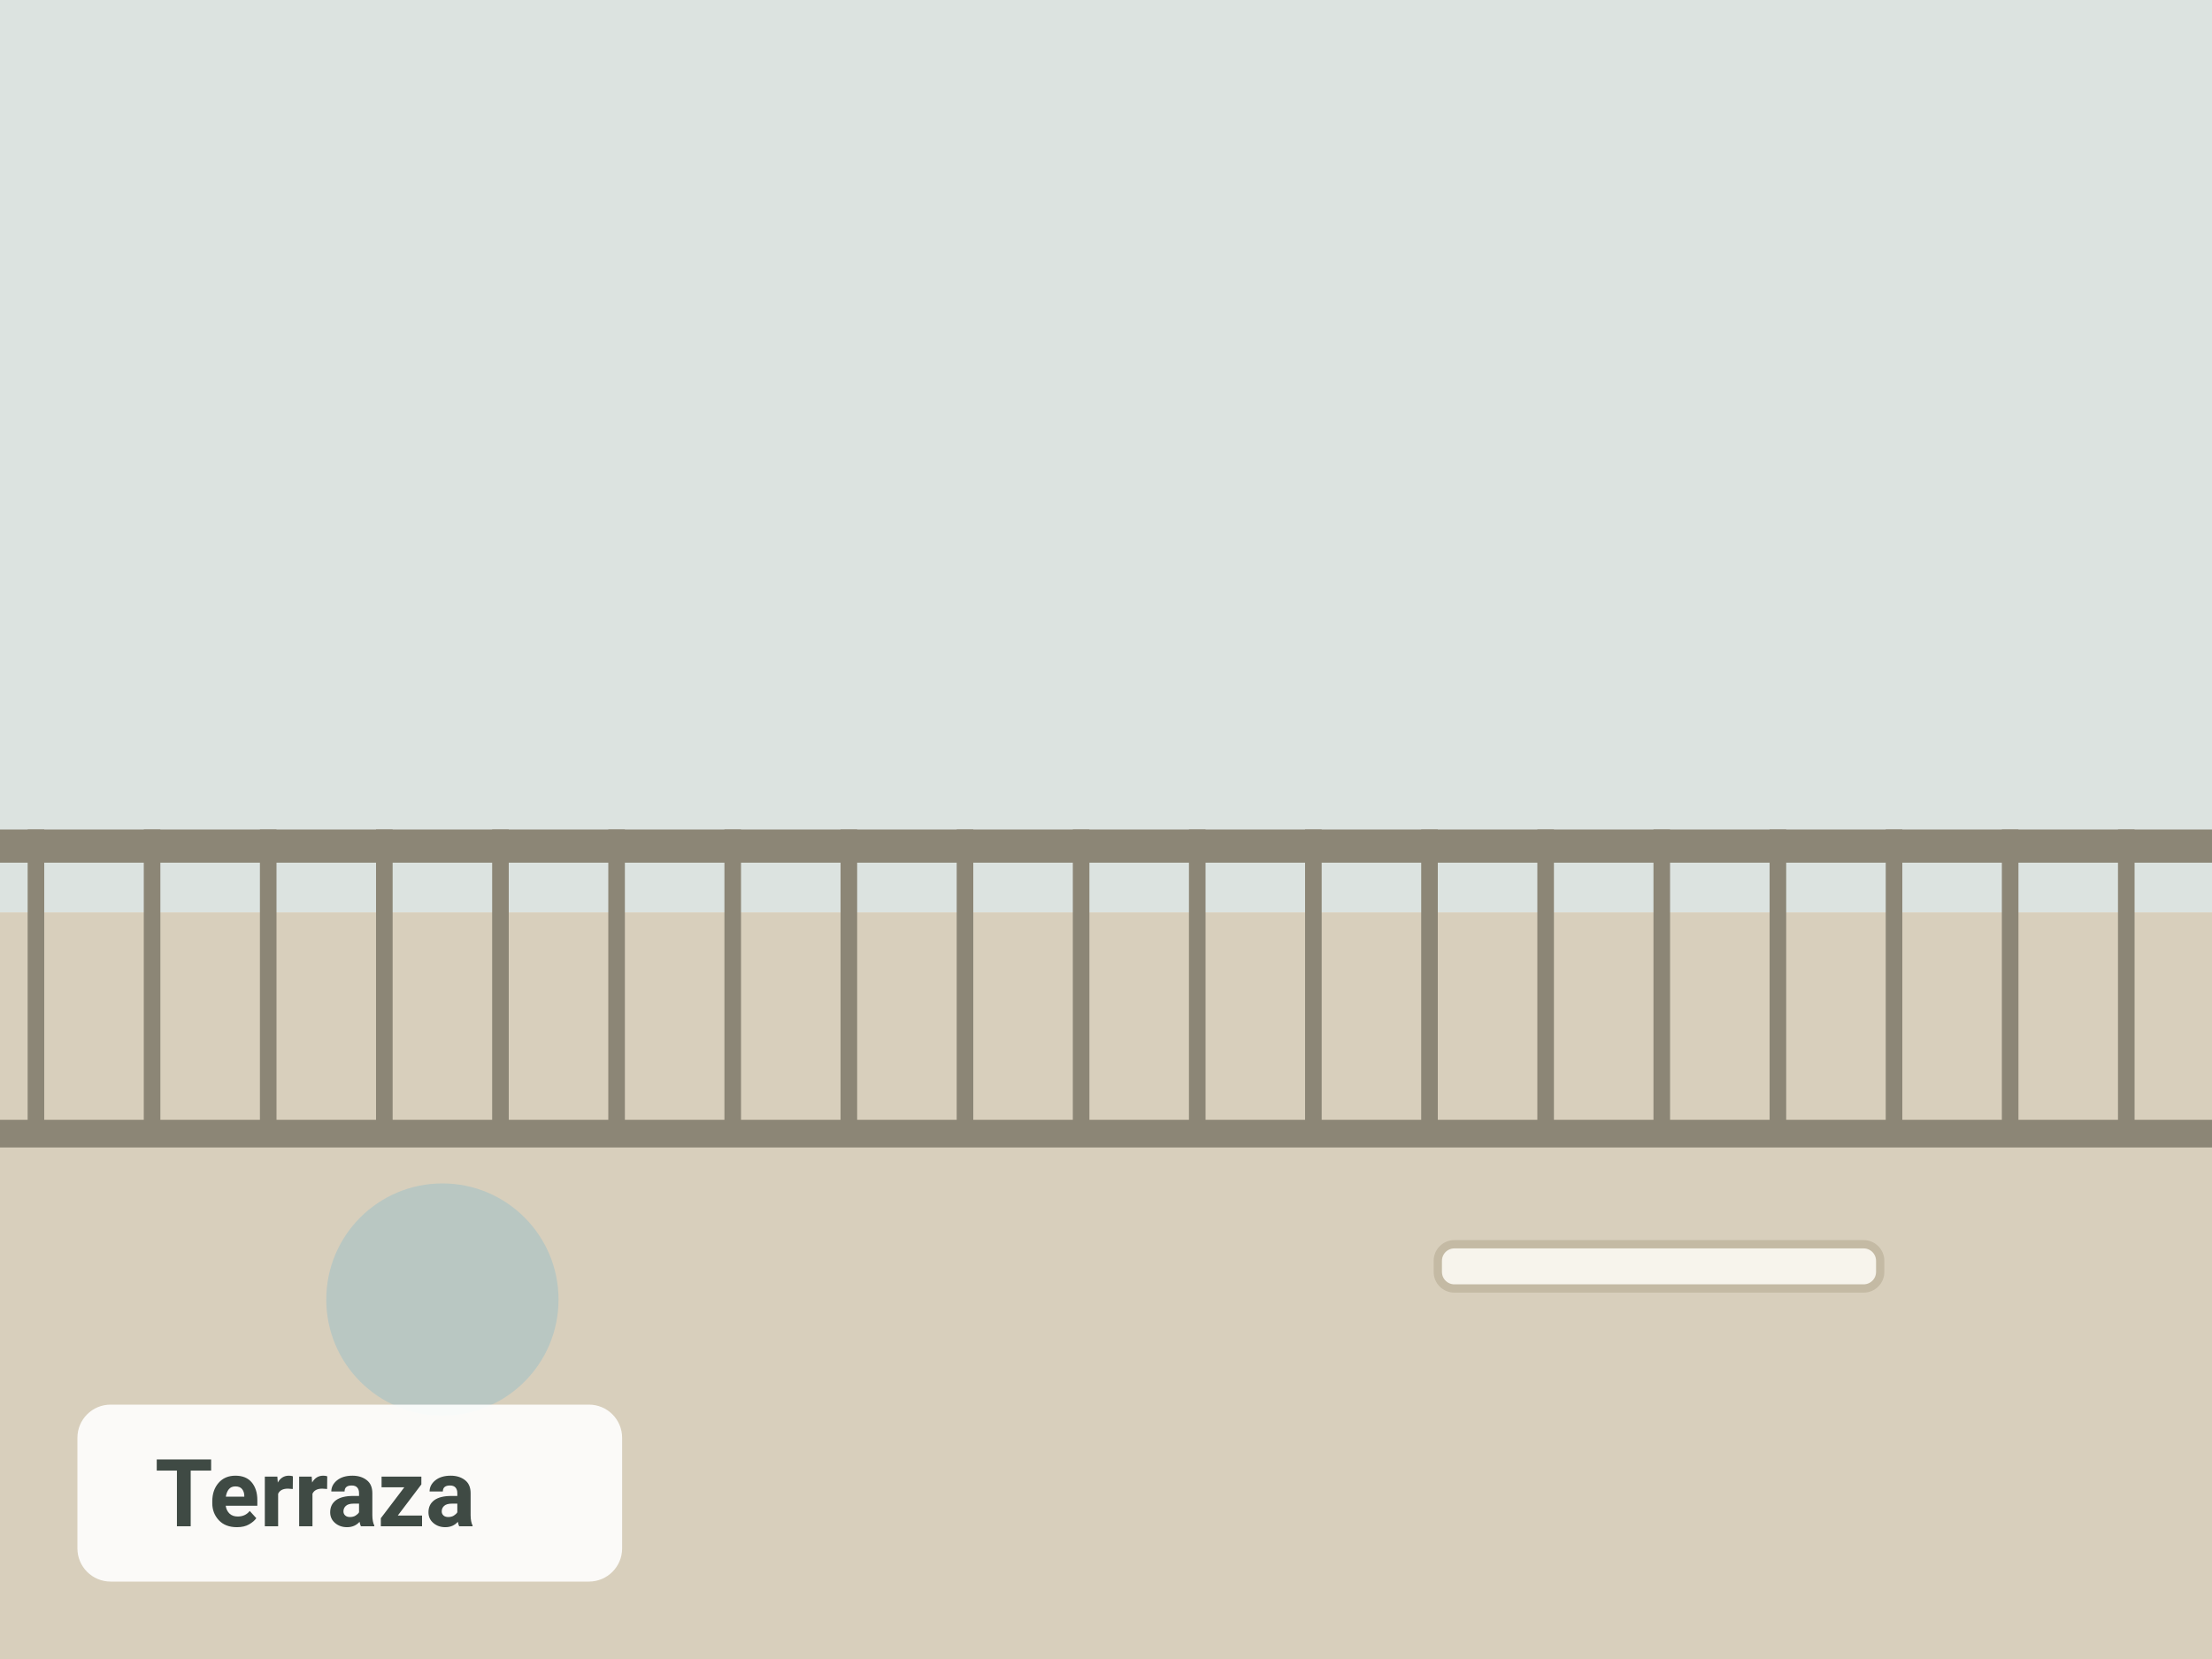
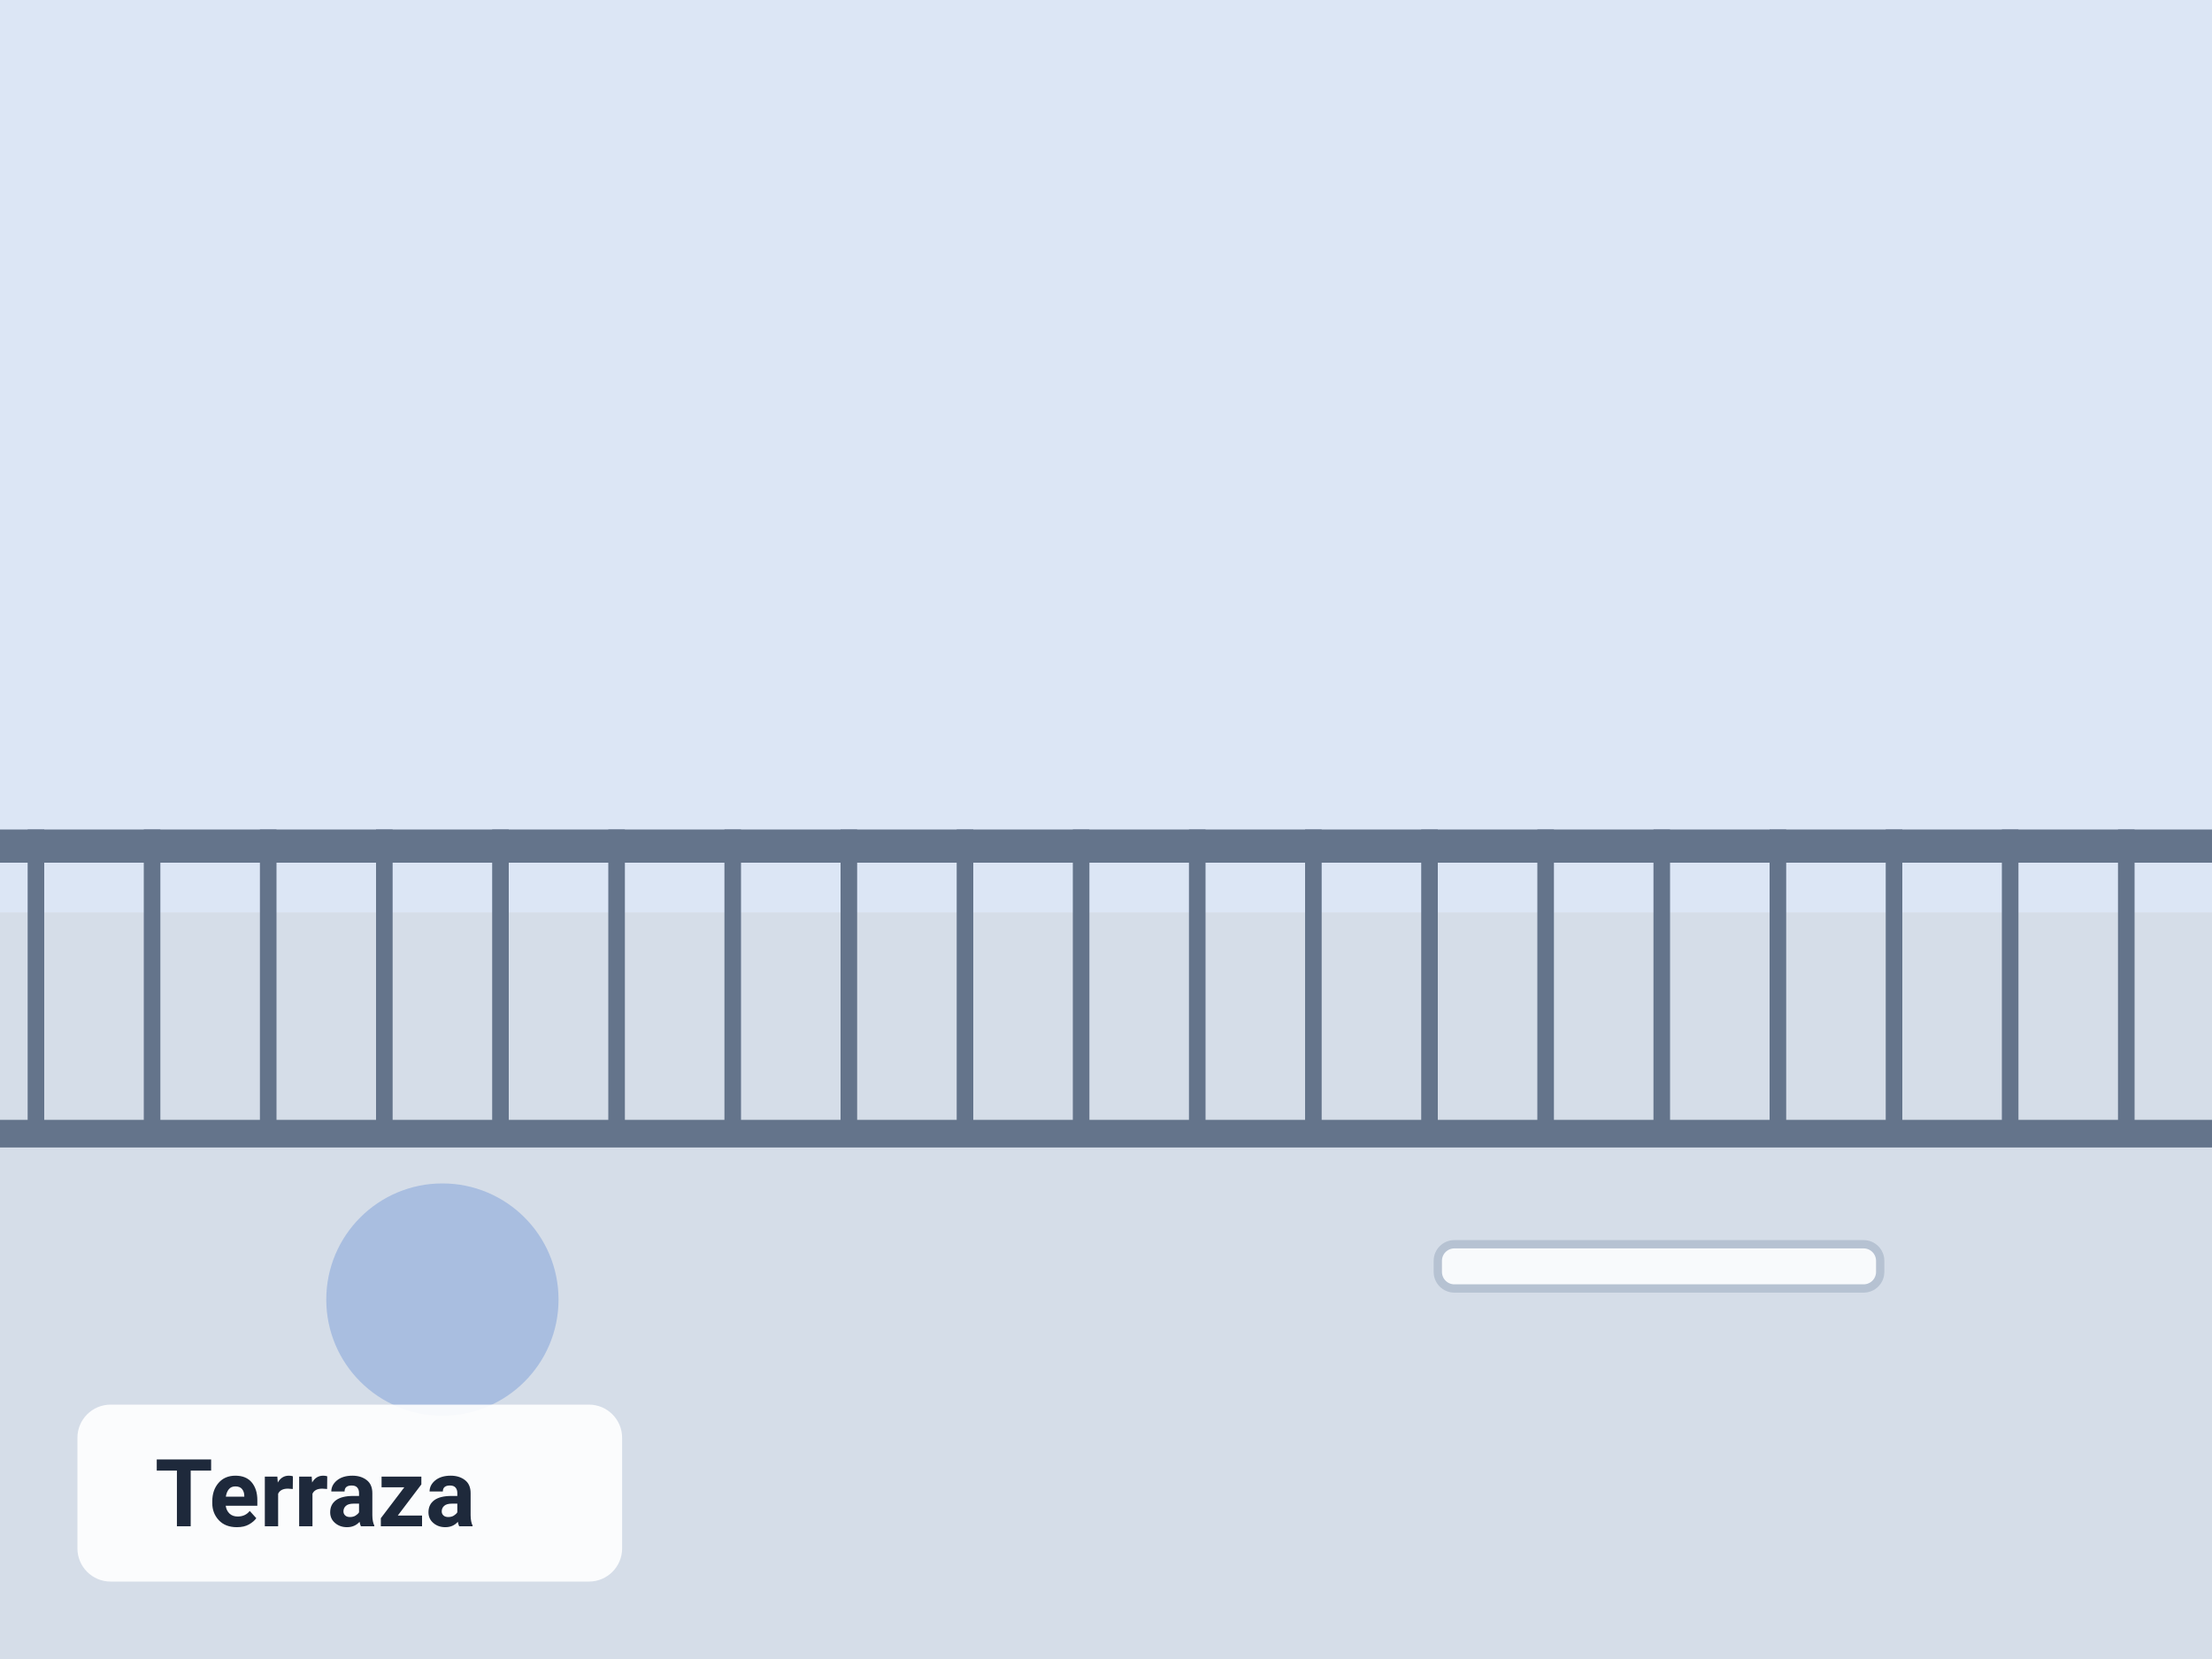
<svg xmlns="http://www.w3.org/2000/svg" width="800" height="600" viewBox="0 0 800 600">
-   <rect width="800" height="600" fill="#E9E3D6" />
-   <rect x="0" y="0" width="800" height="330" fill="#DCE3E0" />
-   <rect x="0" y="330" width="800" height="270" fill="#D8CFBC" />
-   <rect x="0" y="300" width="800" height="12" fill="#8C8676" />
-   <rect x="10" y="300" width="6" height="110" fill="#8C8676" />
-   <rect x="52" y="300" width="6" height="110" fill="#8C8676" />
-   <rect x="94" y="300" width="6" height="110" fill="#8C8676" />
-   <rect x="136" y="300" width="6" height="110" fill="#8C8676" />
-   <rect x="178" y="300" width="6" height="110" fill="#8C8676" />
-   <rect x="220" y="300" width="6" height="110" fill="#8C8676" />
-   <rect x="262" y="300" width="6" height="110" fill="#8C8676" />
-   <rect x="304" y="300" width="6" height="110" fill="#8C8676" />
-   <rect x="346" y="300" width="6" height="110" fill="#8C8676" />
-   <rect x="388" y="300" width="6" height="110" fill="#8C8676" />
-   <rect x="430" y="300" width="6" height="110" fill="#8C8676" />
-   <rect x="472" y="300" width="6" height="110" fill="#8C8676" />
-   <rect x="514" y="300" width="6" height="110" fill="#8C8676" />
-   <rect x="556" y="300" width="6" height="110" fill="#8C8676" />
-   <rect x="598" y="300" width="6" height="110" fill="#8C8676" />
-   <rect x="640" y="300" width="6" height="110" fill="#8C8676" />
-   <rect x="682" y="300" width="6" height="110" fill="#8C8676" />
-   <rect x="724" y="300" width="6" height="110" fill="#8C8676" />
-   <rect x="766" y="300" width="6" height="110" fill="#8C8676" />
-   <rect x="808" y="300" width="6" height="110" fill="#8C8676" />
-   <rect x="0" y="405" width="800" height="10" fill="#8C8676" />
-   <rect x="520" y="450" width="160" height="16" rx="6" fill="#F7F4EC" stroke="#C4BAA4" stroke-width="3" />
-   <circle cx="160" cy="470" r="42" fill="#B9C7C2" />
+   <rect width="800" height="600" fill="#E6EBF2" />
+   <rect x="0" y="0" width="800" height="330" fill="#DCE6F5" />
+   <rect x="0" y="330" width="800" height="270" fill="#D5DDE8" />
+   <rect x="0" y="300" width="800" height="12" fill="#64748B" />
+   <rect x="10" y="300" width="6" height="110" fill="#64748B" />
+   <rect x="52" y="300" width="6" height="110" fill="#64748B" />
+   <rect x="94" y="300" width="6" height="110" fill="#64748B" />
+   <rect x="136" y="300" width="6" height="110" fill="#64748B" />
+   <rect x="178" y="300" width="6" height="110" fill="#64748B" />
+   <rect x="220" y="300" width="6" height="110" fill="#64748B" />
+   <rect x="262" y="300" width="6" height="110" fill="#64748B" />
+   <rect x="304" y="300" width="6" height="110" fill="#64748B" />
+   <rect x="346" y="300" width="6" height="110" fill="#64748B" />
+   <rect x="388" y="300" width="6" height="110" fill="#64748B" />
+   <rect x="430" y="300" width="6" height="110" fill="#64748B" />
+   <rect x="472" y="300" width="6" height="110" fill="#64748B" />
+   <rect x="514" y="300" width="6" height="110" fill="#64748B" />
+   <rect x="556" y="300" width="6" height="110" fill="#64748B" />
+   <rect x="598" y="300" width="6" height="110" fill="#64748B" />
+   <rect x="640" y="300" width="6" height="110" fill="#64748B" />
+   <rect x="682" y="300" width="6" height="110" fill="#64748B" />
+   <rect x="724" y="300" width="6" height="110" fill="#64748B" />
+   <rect x="766" y="300" width="6" height="110" fill="#64748B" />
+   <rect x="808" y="300" width="6" height="110" fill="#64748B" />
+   <rect x="0" y="405" width="800" height="10" fill="#64748B" />
+   <rect x="520" y="450" width="160" height="16" rx="6" fill="#F8FAFC" stroke="#B6C2D2" stroke-width="3" />
+   <circle cx="160" cy="470" r="42" fill="#A9BEE0" />
  <rect x="28" y="508" rx="12" width="197" height="64" fill="#FFFFFF" fill-opacity="0.9" />
-   <text x="56" y="552" font-family="system-ui, -apple-system, Segoe UI, Roboto, sans-serif" font-size="34" font-weight="600" fill="#3F4A44">Terraza</text>
+   <text x="56" y="552" font-family="system-ui, -apple-system, Segoe UI, Roboto, sans-serif" font-size="34" font-weight="600" fill="#1E293B">Terraza</text>
</svg>
